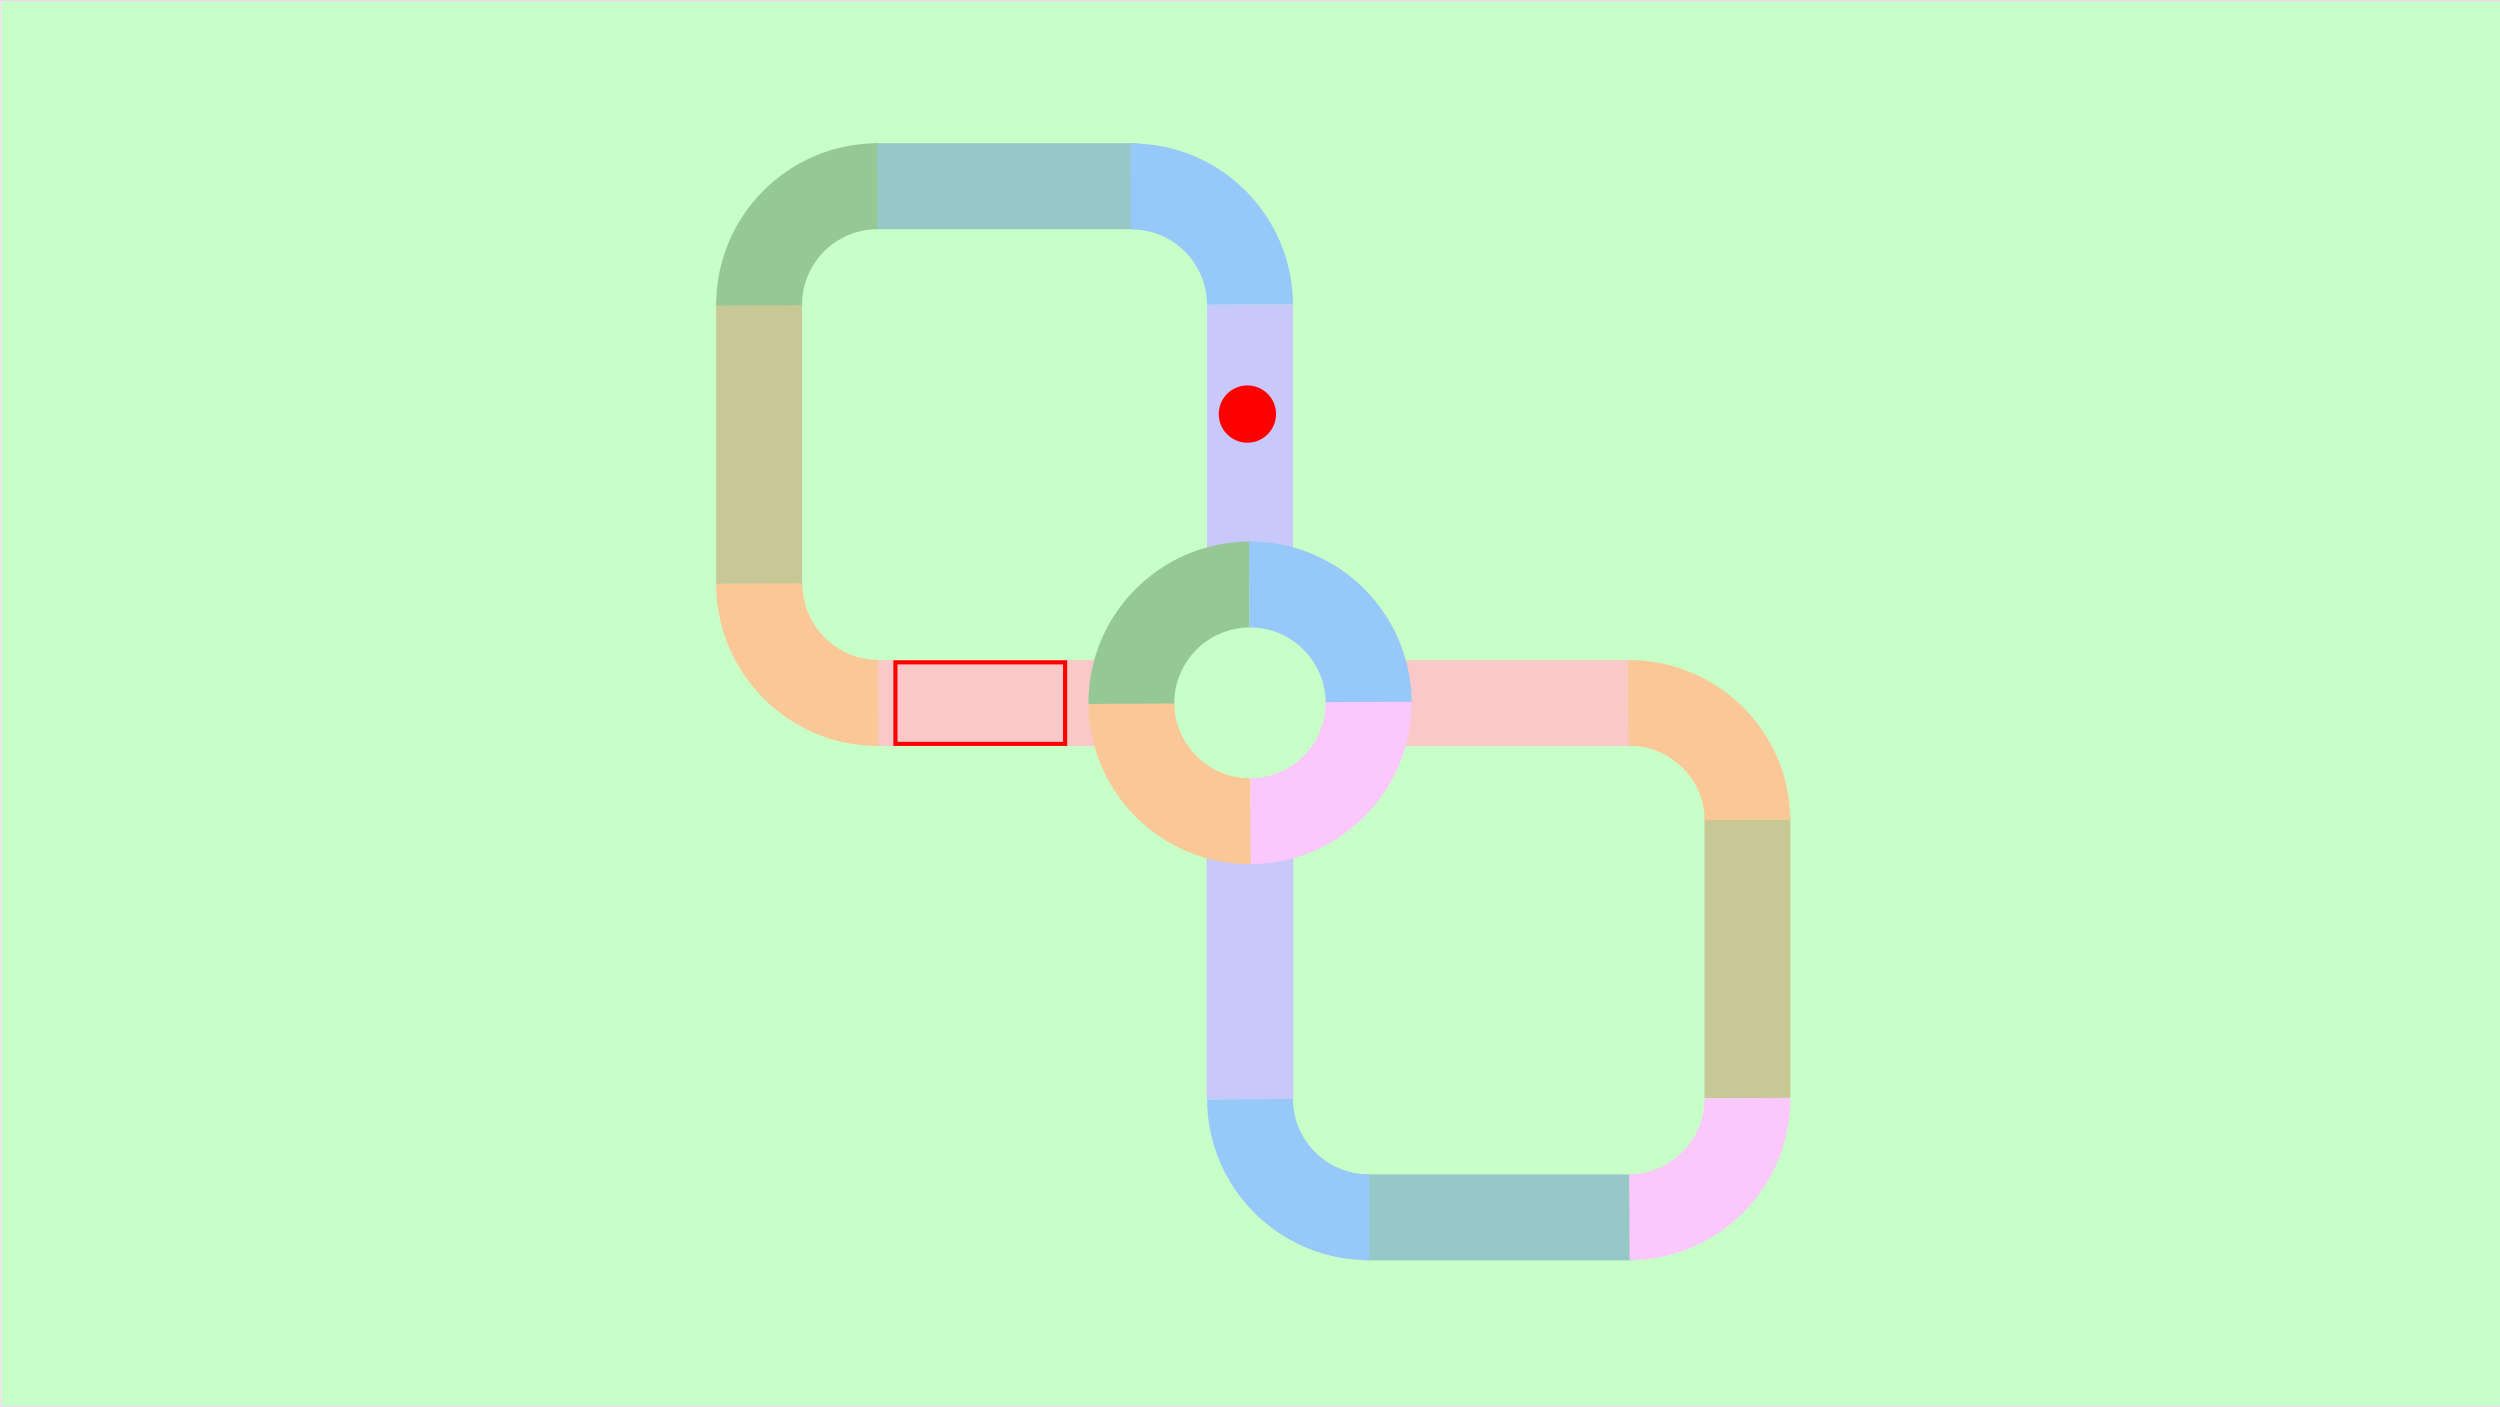
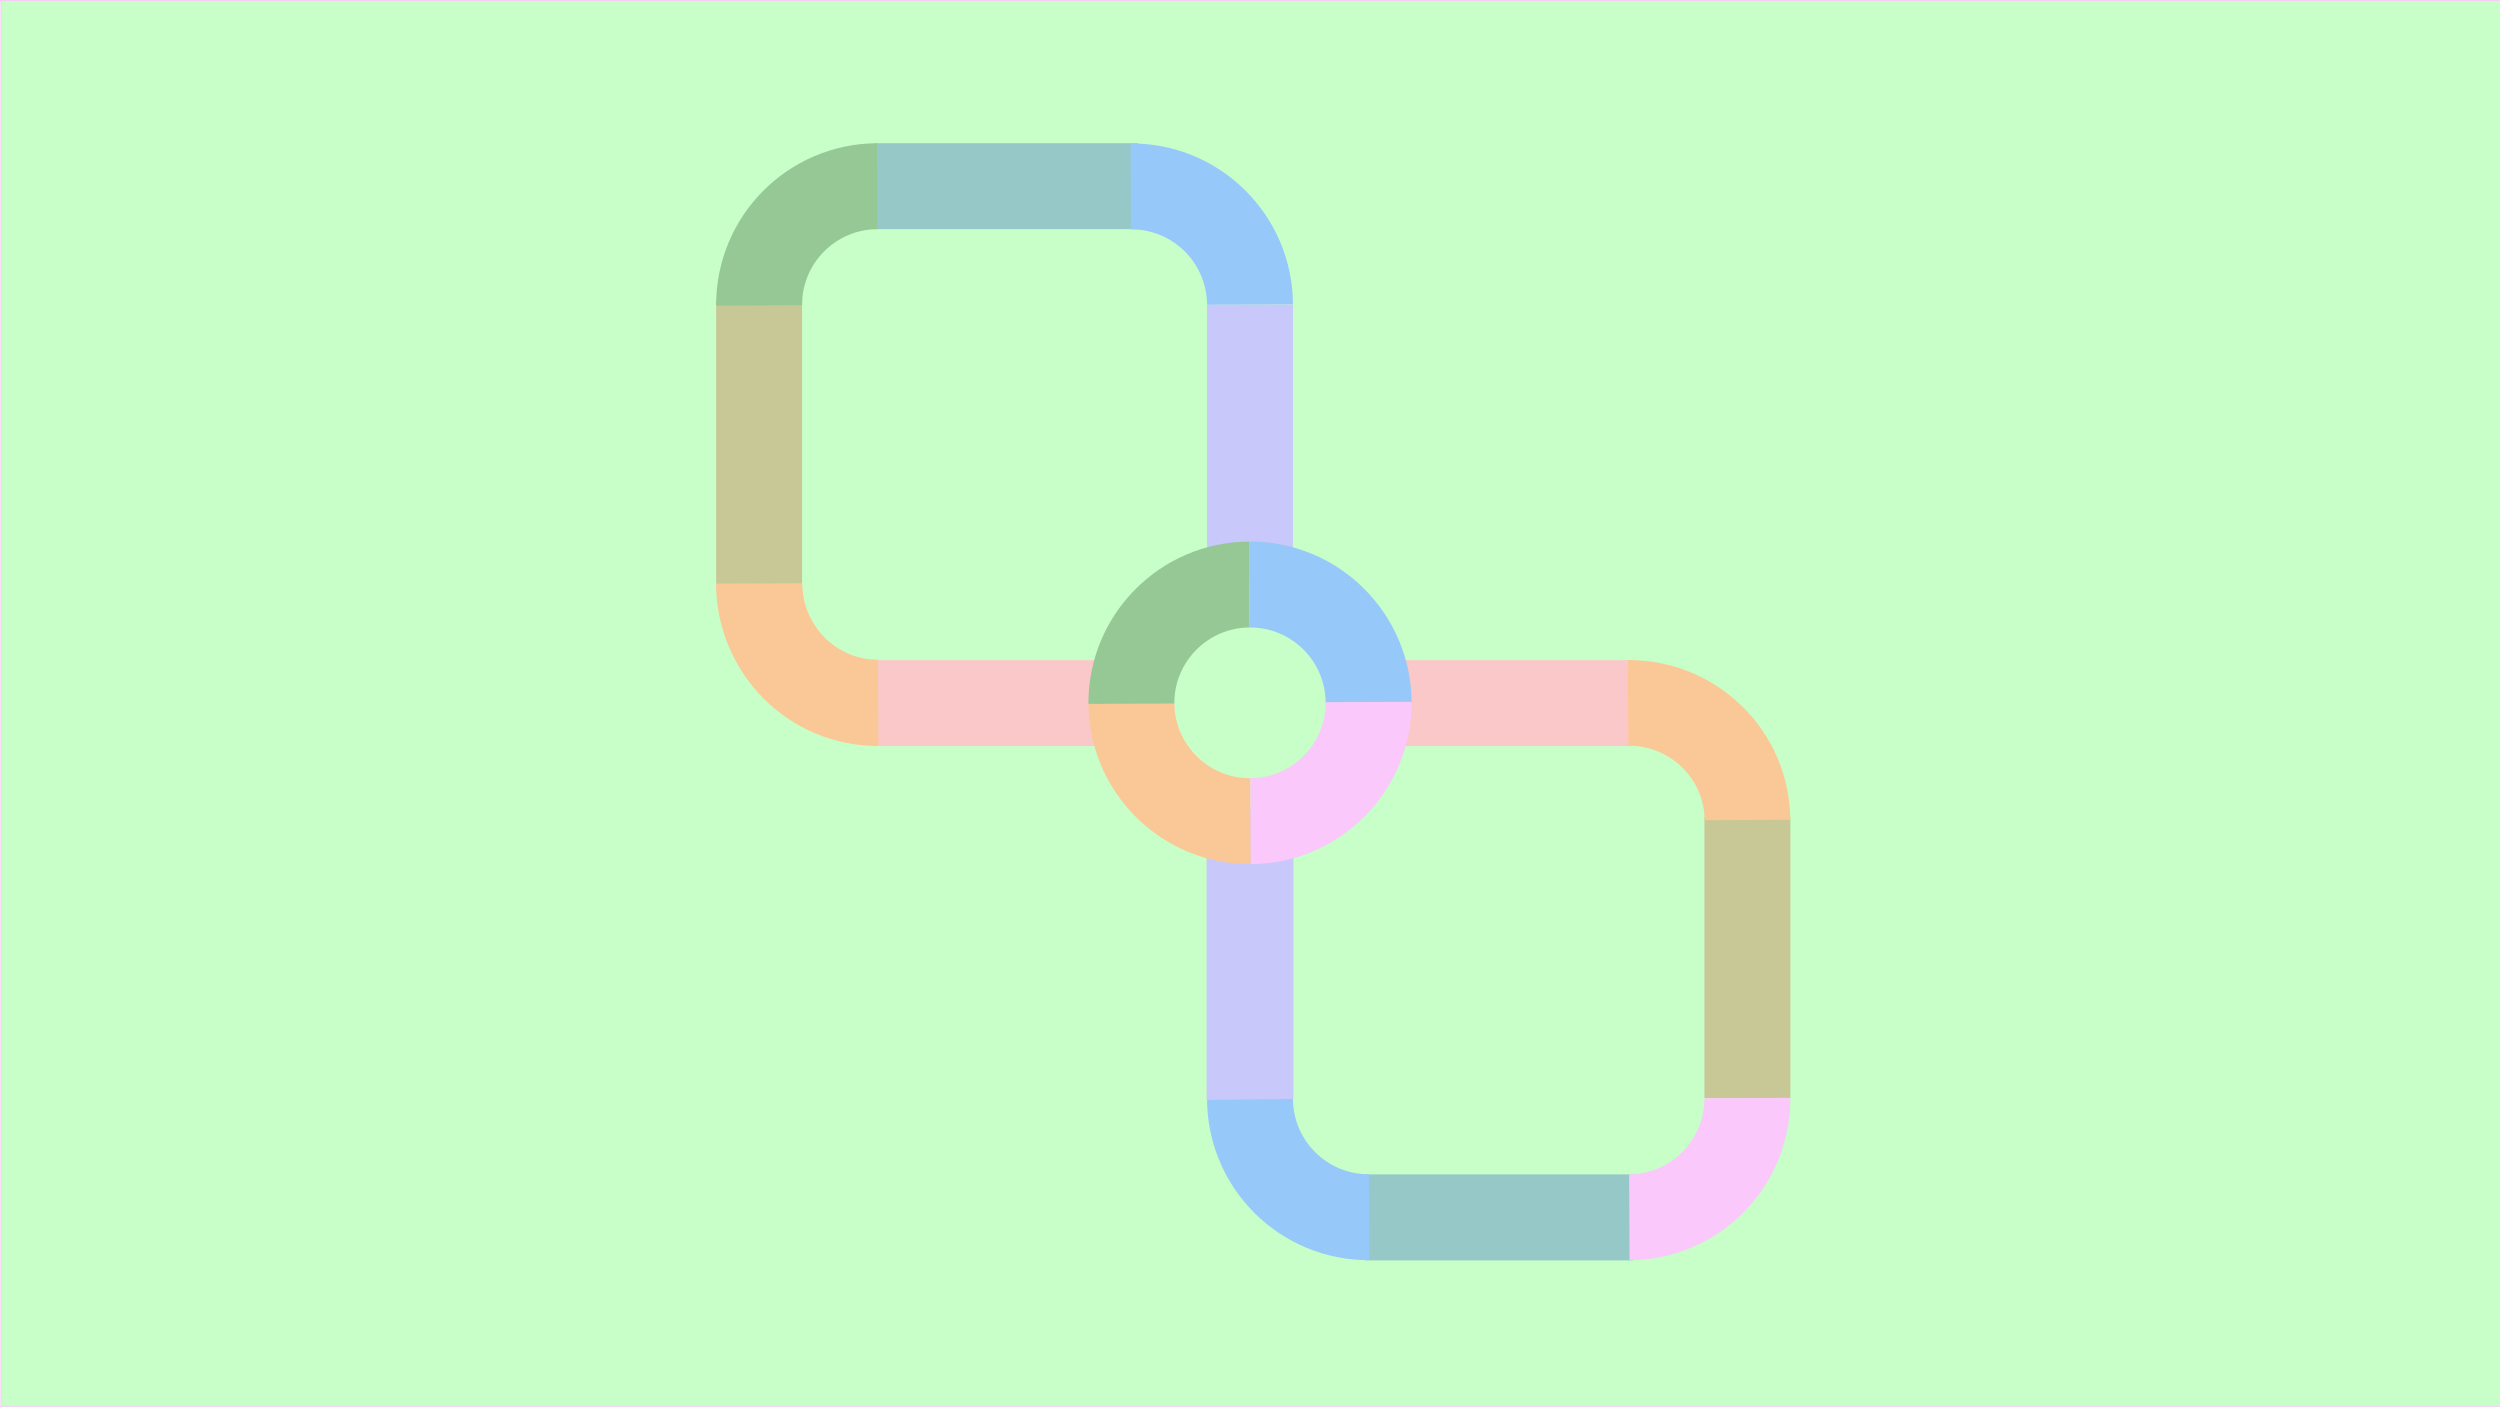
<svg xmlns="http://www.w3.org/2000/svg" width="1920" height="1080" viewBox="0 0 508 285.75" version="1.1" id="svg1">
  <defs id="defs1" />
  <g id="layer1" style="display:inline">
    <rect style="display:inline;fill:#c8ffc8;fill-opacity:1;stroke:#fac8fa;stroke-width:0.192;stroke-dasharray:none;stroke-opacity:1" id="rect20" width="508" height="285.75" x="0.18" y="0.09" />
  </g>
  <g id="layer2" style="display:inline">
    <rect style="display:inline;fill:#c8c8fa;fill-opacity:1;stroke-width:0.189" id="rect12" width="17.462" height="56.491" x="245.269" y="61.866" />
    <rect style="display:inline;fill:#fac8c8;fill-opacity:1;stroke-width:0.195" id="rect13-9" width="53.838" height="17.462" x="177.407" y="134.144" />
    <rect style="display:inline;fill:#c8c896;fill-opacity:1;stroke-width:0.182;stroke-dasharray:none" id="rect15" width="17.462" height="57.698" x="145.521" y="-118.641" transform="scale(1,-1)" />
    <rect style="display:inline;fill:#96c8c8;fill-opacity:1;stroke-width:0.207" id="rect9-2-1" width="53.445" height="17.462" x="177.723" y="29.104" />
  </g>
  <g id="g6" style="display:inline">
    <rect style="display:inline;fill:#c8c8fa;fill-opacity:1;stroke-width:0.194" id="rect2" width="17.646" height="58.988" x="245.177" y="164.367" />
    <rect style="display:inline;fill:#fac8c8;fill-opacity:1;stroke-width:0.195" id="rect5" width="53.683" height="17.462" x="278.105" y="134.144" />
    <rect style="display:inline;fill:#c8c896;fill-opacity:1;stroke-width:0.181;stroke-dasharray:none" id="rect3" width="17.462" height="57.065" x="346.34" y="-223.121" transform="scale(1,-1)" />
    <rect style="display:inline;fill:#96c8c8;fill-opacity:1;stroke-width:0.209" id="rect6" width="54.388" height="17.479" x="277.471" y="238.638" />
  </g>
  <g id="layer3" transform="translate(-8.6975098e-4,-3.8470776e-4)">
    <path style="display:inline;fill:none;fill-opacity:1;fill-rule:evenodd;stroke:#fac896;stroke-width:17.462;stroke-dasharray:none;stroke-opacity:1" id="path1-8-8-8-5" d="m 166.864,-254.118 a 24.106,24.106 0 0 1 -23.988,24.222" transform="rotate(90)" />
    <path style="display:inline;fill:none;fill-opacity:1;fill-rule:evenodd;stroke:#96c896;stroke-width:17.462;stroke-dasharray:none;stroke-opacity:1" id="path1-8-8-8" d="m -229.896,-142.993 a 24.106,24.106 0 0 1 -23.988,24.222" transform="scale(-1)" />
    <path style="display:inline;fill:none;fill-opacity:1;fill-rule:evenodd;stroke:#96c8fa;stroke-width:17.462;stroke-dasharray:none;stroke-opacity:1" id="path1-8-8" d="m -118.771,253.884 a 24.106,24.106 0 0 1 -23.988,24.222" transform="rotate(-90)" />
    <path style="display:inline;fill:#b9c896;fill-opacity:1;fill-rule:evenodd;stroke:#fac8fa;stroke-width:17.462;stroke-dasharray:none;stroke-opacity:1" id="path1-8" d="m 278.105,142.641 a 24.106,24.106 0 0 1 -23.988,24.222" />
  </g>
  <g id="layer5" style="display:inline">
    <path style="display:inline;fill:none;fill-opacity:1;fill-rule:evenodd;stroke:#96c8fa;stroke-width:17.462;stroke-dasharray:none;stroke-opacity:1" id="path1-8-8-8-5-2" d="m 247.342,-278.222 a 24.106,24.106 0 0 1 -23.988,24.222" transform="rotate(90)" />
    <path style="display:inline;fill:none;fill-opacity:1;fill-rule:evenodd;stroke:#fac896;stroke-width:17.533;stroke-dasharray:none;stroke-opacity:1" id="path1-8-8-8-5-9" d="m 142.816,-178.45 a 24.336,24.071 0 0 1 -24.217,24.187" transform="rotate(90)" />
    <path style="display:inline;fill:none;fill-opacity:1;fill-rule:evenodd;stroke:#96c8fa;stroke-width:17.462;stroke-dasharray:none;stroke-opacity:1" id="path1-8-8-6" d="m -37.879,229.778 a 24.106,24.106 0 0 1 -23.988,24.222" transform="rotate(-90)" />
    <path style="display:inline;fill:#b9c896;fill-opacity:1;fill-rule:evenodd;stroke:#fac8fa;stroke-width:17.462;stroke-dasharray:none;stroke-opacity:1" id="path1-8-2" d="m 355.071,223.121 a 24.106,24.106 0 0 1 -23.988,24.222" />
    <path style="display:inline;fill:none;fill-opacity:1;fill-rule:evenodd;stroke:#96c896;stroke-width:17.462;stroke-dasharray:none;stroke-opacity:1" id="path1-8-8-8-1" d="m -154.252,-62.058 a 24.106,24.106 0 0 1 -23.988,24.222" transform="scale(-1)" />
    <path style="display:inline;fill:none;fill-opacity:1;fill-rule:evenodd;stroke:#fac896;stroke-width:17.403;stroke-dasharray:none;stroke-opacity:1" id="path1-8-8-6-1" d="m -142.826,330.828 a 23.913,24.135 0 0 1 -23.796,24.252" transform="rotate(-90)" />
  </g>
  <g id="layer4" style="display:none">
    <rect style="display:inline;fill:none;fill-rule:evenodd;stroke:#ff0000;stroke-width:0.837;stroke-linecap:butt;stroke-linejoin:miter;stroke-dasharray:none;stroke-opacity:1;paint-order:normal" id="rect1" width="16.557" height="34.396" x="245.381" y="180.975" />
    <circle style="fill:#ff0000;fill-opacity:1;fill-rule:evenodd;stroke:none;stroke-width:2.646;stroke-linecap:butt;stroke-linejoin:miter;stroke-dasharray:none;stroke-opacity:1;paint-order:normal" id="path6" cx="302.683" cy="142.975" r="5.821" />
  </g>
-   <g id="g7" style="display:inline">
+   <g id="g7" style="display:none">
    <rect style="display:inline;fill:none;fill-rule:evenodd;stroke:#ff0000;stroke-width:0.838;stroke-linecap:butt;stroke-linejoin:miter;stroke-dasharray:none;stroke-opacity:1;paint-order:normal" id="rect7" width="16.568" height="34.478" x="134.591" y="-216.429" transform="rotate(90)" />
    <circle style="display:inline;fill:#ff0000;fill-opacity:1;fill-rule:evenodd;stroke:none;stroke-width:2.646;stroke-linecap:butt;stroke-linejoin:miter;stroke-dasharray:none;stroke-opacity:1;paint-order:normal" id="circle7" cx="253.471" cy="84.137" r="5.821" />
  </g>
  <g id="g8" style="display:none">
    <rect style="display:inline;fill:none;fill-rule:evenodd;stroke:#ff0000;stroke-width:0.843;stroke-linecap:butt;stroke-linejoin:miter;stroke-dasharray:none;stroke-opacity:1;paint-order:normal" id="rect8" width="16.968" height="34.082" x="-262.343" y="-104.353" transform="scale(-1)" />
    <circle style="display:inline;fill:#ff0000;fill-opacity:1;fill-rule:evenodd;stroke:none;stroke-width:2.646;stroke-linecap:butt;stroke-linejoin:miter;stroke-dasharray:none;stroke-opacity:1;paint-order:normal" id="circle1" cx="254" cy="188.912" r="5.821" />
  </g>
  <g id="g10" style="display:none">
    <rect style="display:inline;fill:none;fill-rule:evenodd;stroke:#ff0000;stroke-width:0.847;stroke-linecap:butt;stroke-linejoin:miter;stroke-dasharray:none;stroke-opacity:1;paint-order:normal" id="rect10" width="16.896" height="34.556" x="-151.04" y="291.411" transform="rotate(-90)" />
    <circle style="fill:#ff0000;fill-opacity:1;fill-rule:evenodd;stroke:none;stroke-width:2.646;stroke-linecap:butt;stroke-linejoin:miter;stroke-dasharray:none;stroke-opacity:1;paint-order:normal" id="circle10" cx="254" cy="188.383" r="5.821" />
  </g>
</svg>
